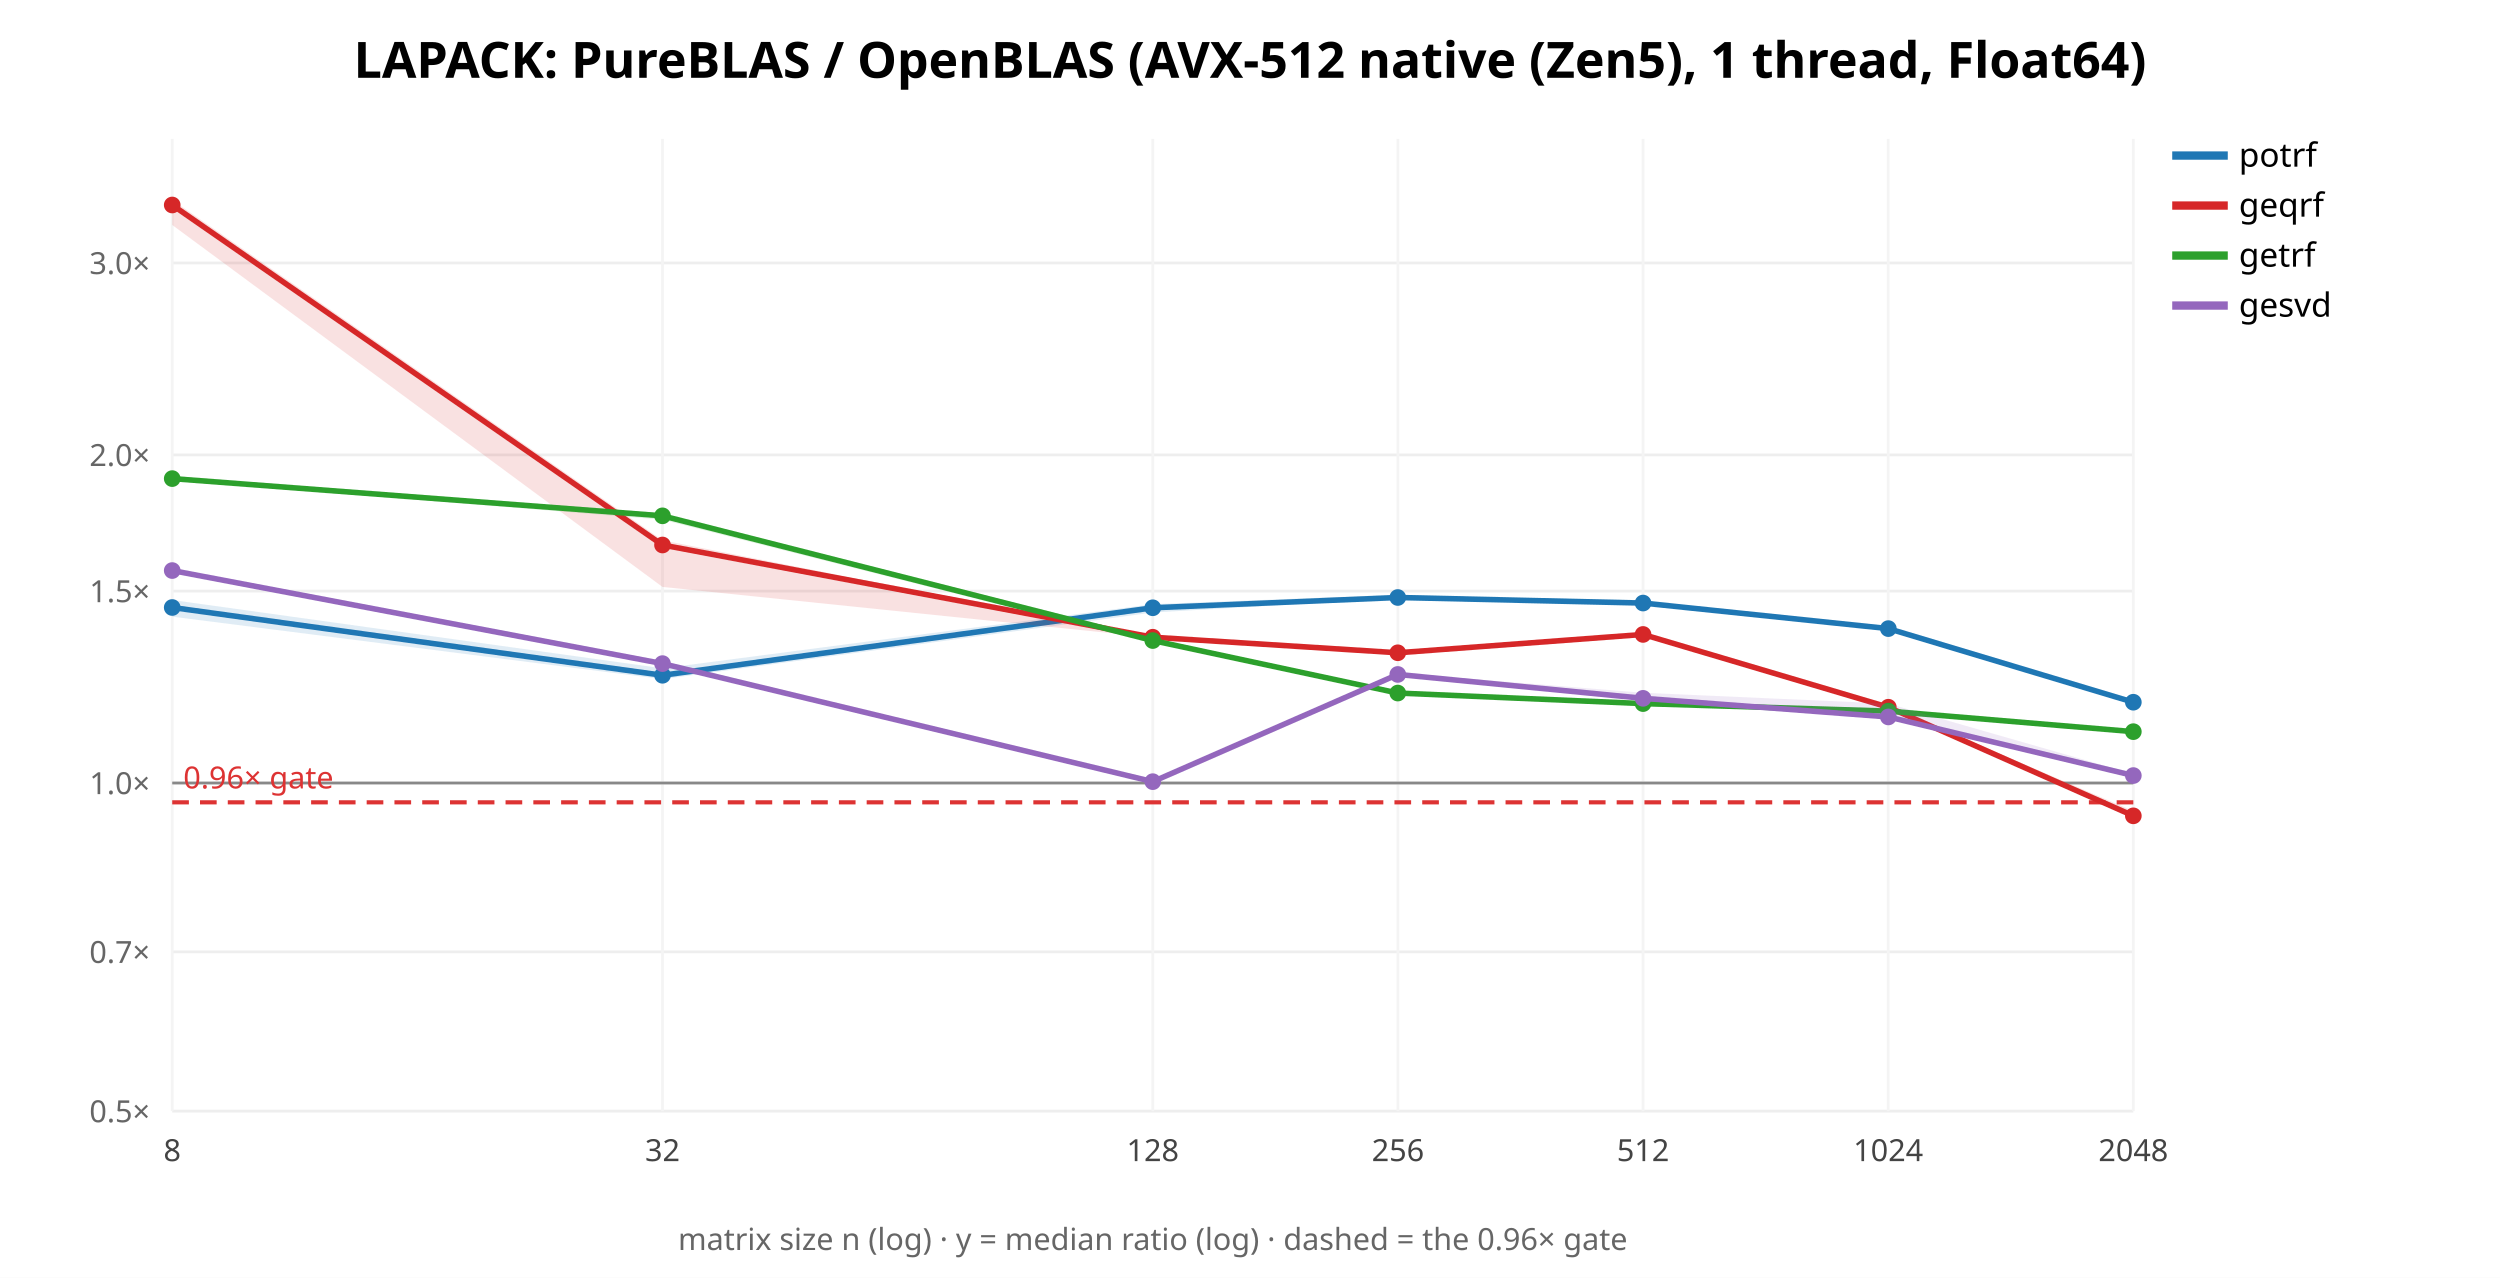
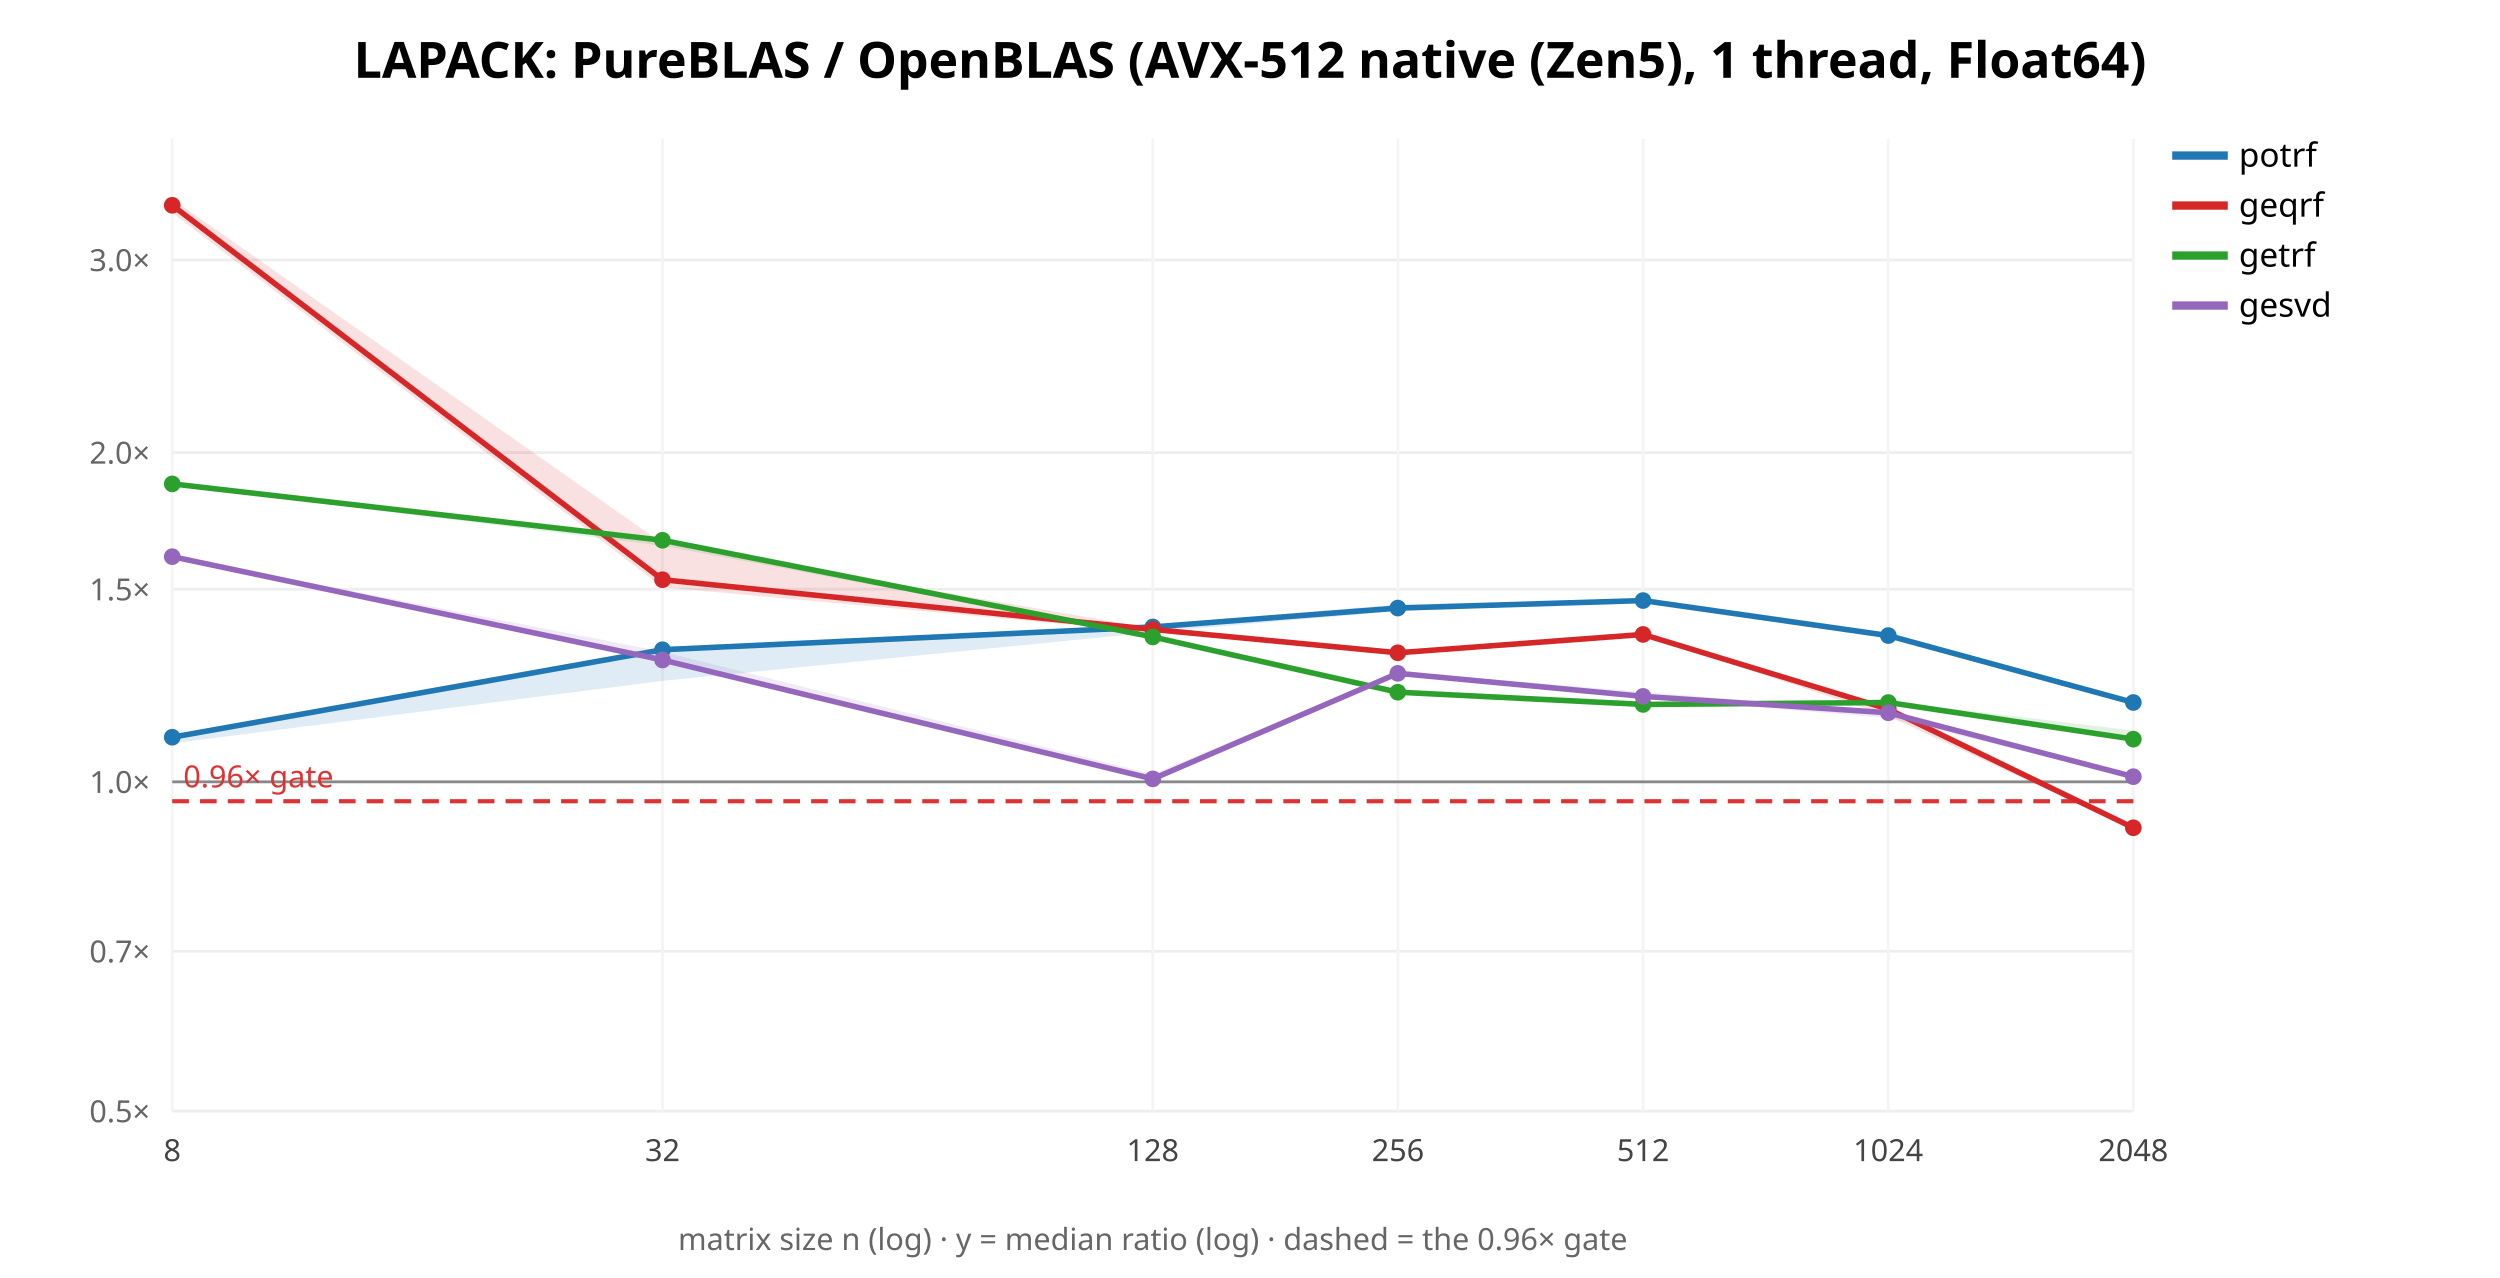
<svg xmlns="http://www.w3.org/2000/svg" width="900" height="460" font-family="sans-serif">
  <rect width="900" height="460" fill="white" />
  <text x="450.0" y="28" text-anchor="middle" font-size="18" font-weight="bold">LAPACK: PureBLAS / OpenBLAS (AVX-512 native (Zen5), 1 thread, Float64)</text>
  <line x1="62" y1="400.0" x2="768" y2="400.0" stroke="#eee" />
  <text x="54" y="404.0" text-anchor="end" font-size="11" fill="#666">0.5×</text>
-   <line x1="62" y1="342.662" x2="768" y2="342.662" stroke="#eee" />
-   <text x="54" y="346.662" text-anchor="end" font-size="11" fill="#666">0.7×</text>
-   <line x1="62" y1="281.882" x2="768" y2="281.882" stroke="#eee" />
-   <text x="54" y="285.882" text-anchor="end" font-size="11" fill="#666">1.0×</text>
-   <line x1="62" y1="212.787" x2="768" y2="212.787" stroke="#eee" />
-   <text x="54" y="216.787" text-anchor="end" font-size="11" fill="#666">1.5×</text>
-   <line x1="62" y1="163.764" x2="768" y2="163.764" stroke="#eee" />
-   <text x="54" y="167.764" text-anchor="end" font-size="11" fill="#666">2.0×</text>
-   <line x1="62" y1="94.669" x2="768" y2="94.669" stroke="#eee" />
-   <text x="54" y="98.669" text-anchor="end" font-size="11" fill="#666">3.0×</text>
+   <line x1="62" y1="342.459" x2="768" y2="342.459" stroke="#eee" />
+   <text x="54" y="346.459" text-anchor="end" font-size="11" fill="#666">0.7×</text>
+   <line x1="62" y1="281.464" x2="768" y2="281.464" stroke="#eee" />
+   <text x="54" y="285.464" text-anchor="end" font-size="11" fill="#666">1.0×</text>
+   <line x1="62" y1="212.125" x2="768" y2="212.125" stroke="#eee" />
+   <text x="54" y="216.125" text-anchor="end" font-size="11" fill="#666">1.5×</text>
+   <line x1="62" y1="162.928" x2="768" y2="162.928" stroke="#eee" />
+   <text x="54" y="166.928" text-anchor="end" font-size="11" fill="#666">2.0×</text>
+   <line x1="62" y1="93.589" x2="768" y2="93.589" stroke="#eee" />
+   <text x="54" y="97.589" text-anchor="end" font-size="11" fill="#666">3.0×</text>
  <line x1="62.0" y1="50" x2="62.0" y2="400" stroke="#f4f4f4" />
  <text x="62.0" y="418" text-anchor="middle" font-size="11" fill="#444">8</text>
  <line x1="238.5" y1="50" x2="238.5" y2="400" stroke="#f4f4f4" />
  <text x="238.5" y="418" text-anchor="middle" font-size="11" fill="#444">32</text>
  <line x1="415.0" y1="50" x2="415.0" y2="400" stroke="#f4f4f4" />
  <text x="415.0" y="418" text-anchor="middle" font-size="11" fill="#444">128</text>
  <line x1="503.25" y1="50" x2="503.25" y2="400" stroke="#f4f4f4" />
  <text x="503.25" y="418" text-anchor="middle" font-size="11" fill="#444">256</text>
  <line x1="591.5" y1="50" x2="591.5" y2="400" stroke="#f4f4f4" />
  <text x="591.5" y="418" text-anchor="middle" font-size="11" fill="#444">512</text>
  <line x1="679.75" y1="50" x2="679.75" y2="400" stroke="#f4f4f4" />
  <text x="679.75" y="418" text-anchor="middle" font-size="11" fill="#444">1024</text>
  <line x1="768.0" y1="50" x2="768.0" y2="400" stroke="#f4f4f4" />
  <text x="768.0" y="418" text-anchor="middle" font-size="11" fill="#444">2048</text>
-   <line x1="62" y1="281.882" x2="768" y2="281.882" stroke="#888" />
-   <line x1="62" y1="288.838" x2="768" y2="288.838" stroke="#d33" stroke-width="1.5" stroke-dasharray="6 4" />
-   <text x="66" y="283.838" font-size="11" fill="#d33">0.96× gate</text>
-   <polygon points="62.0,216.0 238.5,240.6 415.0,217.5 503.2,214.1 591.5,216.9 679.8,225.9 768.0,252.5 768.0,252.9 679.8,226.6 591.5,217.2 503.2,215.4 415.0,220.5 238.5,244.5 62.0,222.0" fill="#1f77b4" opacity="0.14" stroke="none" />
-   <polyline points="62.0,218.7 238.5,243.1 415.0,218.8 503.2,215.1 591.5,217.1 679.8,226.3 768.0,252.8" fill="none" stroke="#1f77b4" stroke-width="2" />
-   <circle cx="62.0" cy="218.7" r="3" fill="#1f77b4" />
-   <circle cx="238.5" cy="243.1" r="3" fill="#1f77b4" />
-   <circle cx="415.0" cy="218.8" r="3" fill="#1f77b4" />
-   <circle cx="503.2" cy="215.1" r="3" fill="#1f77b4" />
-   <circle cx="591.5" cy="217.1" r="3" fill="#1f77b4" />
-   <circle cx="679.8" cy="226.3" r="3" fill="#1f77b4" />
-   <circle cx="768.0" cy="252.8" r="3" fill="#1f77b4" />
+   <line x1="62" y1="281.464" x2="768" y2="281.464" stroke="#888" />
+   <line x1="62" y1="288.445" x2="768" y2="288.445" stroke="#d33" stroke-width="1.5" stroke-dasharray="6 4" />
+   <text x="66" y="283.445" font-size="11" fill="#d33">0.96× gate</text>
+   <polygon points="62.0,264.5 238.5,232.9 415.0,224.9 503.2,217.6 591.5,215.8 679.8,228.5 768.0,252.6 768.0,253.0 679.8,230.0 591.5,216.5 503.2,220.0 415.0,227.6 238.5,245.1 62.0,267.6" fill="#1f77b4" opacity="0.14" stroke="none" />
+   <polyline points="62.0,265.4 238.5,233.9 415.0,225.7 503.2,218.9 591.5,216.2 679.8,228.8 768.0,252.9" fill="none" stroke="#1f77b4" stroke-width="2" />
+   <circle cx="62.0" cy="265.4" r="3" fill="#1f77b4" />
+   <circle cx="238.5" cy="233.9" r="3" fill="#1f77b4" />
+   <circle cx="415.0" cy="225.7" r="3" fill="#1f77b4" />
+   <circle cx="503.2" cy="218.9" r="3" fill="#1f77b4" />
+   <circle cx="591.5" cy="216.2" r="3" fill="#1f77b4" />
+   <circle cx="679.8" cy="228.8" r="3" fill="#1f77b4" />
+   <circle cx="768.0" cy="252.9" r="3" fill="#1f77b4" />
  <line x1="782" y1="56" x2="802" y2="56" stroke="#1f77b4" stroke-width="3" />
  <text x="806" y="60" font-size="12">potrf</text>
-   <polygon points="62.0,72.0 238.5,194.5 415.0,229.3 503.2,234.7 591.5,228.3 679.8,254.1 768.0,292.0 768.0,294.3 679.8,254.8 591.5,228.4 503.2,235.3 415.0,229.5 238.5,211.3 62.0,81.0" fill="#d62728" opacity="0.14" stroke="none" />
-   <polyline points="62.0,73.8 238.5,196.2 415.0,229.4 503.2,235.0 591.5,228.4 679.8,254.6 768.0,293.7" fill="none" stroke="#d62728" stroke-width="2" />
-   <circle cx="62.0" cy="73.8" r="3" fill="#d62728" />
-   <circle cx="238.5" cy="196.2" r="3" fill="#d62728" />
-   <circle cx="415.0" cy="229.4" r="3" fill="#d62728" />
+   <polygon points="62.0,71.6 238.5,195.6 415.0,226.3 503.2,234.5 591.5,228.0 679.8,254.8 768.0,297.7 768.0,298.7 679.8,257.8 591.5,228.6 503.2,235.1 415.0,227.6 238.5,211.4 62.0,76.6" fill="#d62728" opacity="0.14" stroke="none" />
+   <polyline points="62.0,73.9 238.5,208.7 415.0,226.6 503.2,235.0 591.5,228.4 679.8,255.3 768.0,298.0" fill="none" stroke="#d62728" stroke-width="2" />
+   <circle cx="62.0" cy="73.9" r="3" fill="#d62728" />
+   <circle cx="238.5" cy="208.7" r="3" fill="#d62728" />
+   <circle cx="415.0" cy="226.6" r="3" fill="#d62728" />
  <circle cx="503.2" cy="235.0" r="3" fill="#d62728" />
  <circle cx="591.5" cy="228.4" r="3" fill="#d62728" />
-   <circle cx="679.8" cy="254.6" r="3" fill="#d62728" />
-   <circle cx="768.0" cy="293.7" r="3" fill="#d62728" />
+   <circle cx="679.8" cy="255.3" r="3" fill="#d62728" />
+   <circle cx="768.0" cy="298.0" r="3" fill="#d62728" />
  <line x1="782" y1="74" x2="802" y2="74" stroke="#d62728" stroke-width="3" />
  <text x="806" y="78" font-size="12">geqrf</text>
-   <polygon points="62.0,172.1 238.5,185.0 415.0,229.6 503.2,249.4 591.5,253.0 679.8,255.8 768.0,263.2 768.0,263.5 679.8,256.6 591.5,253.3 503.2,250.0 415.0,231.6 238.5,187.1 62.0,172.8" fill="#2ca02c" opacity="0.14" stroke="none" />
-   <polyline points="62.0,172.3 238.5,185.7 415.0,230.6 503.2,249.5 591.5,253.3 679.8,256.0 768.0,263.4" fill="none" stroke="#2ca02c" stroke-width="2" />
-   <circle cx="62.0" cy="172.3" r="3" fill="#2ca02c" />
-   <circle cx="238.5" cy="185.7" r="3" fill="#2ca02c" />
-   <circle cx="415.0" cy="230.6" r="3" fill="#2ca02c" />
-   <circle cx="503.2" cy="249.5" r="3" fill="#2ca02c" />
-   <circle cx="591.5" cy="253.3" r="3" fill="#2ca02c" />
-   <circle cx="679.8" cy="256.0" r="3" fill="#2ca02c" />
-   <circle cx="768.0" cy="263.4" r="3" fill="#2ca02c" />
+   <polygon points="62.0,173.5 238.5,193.9 415.0,229.1 503.2,248.7 591.5,253.5 679.8,252.4 768.0,263.0 768.0,266.5 679.8,253.1 591.5,253.8 503.2,250.0 415.0,229.4 238.5,196.5 62.0,174.5" fill="#2ca02c" opacity="0.14" stroke="none" />
+   <polyline points="62.0,174.2 238.5,194.5 415.0,229.3 503.2,249.2 591.5,253.6 679.8,252.9 768.0,266.1" fill="none" stroke="#2ca02c" stroke-width="2" />
+   <circle cx="62.0" cy="174.2" r="3" fill="#2ca02c" />
+   <circle cx="238.5" cy="194.5" r="3" fill="#2ca02c" />
+   <circle cx="415.0" cy="229.3" r="3" fill="#2ca02c" />
+   <circle cx="503.2" cy="249.2" r="3" fill="#2ca02c" />
+   <circle cx="591.5" cy="253.6" r="3" fill="#2ca02c" />
+   <circle cx="679.8" cy="252.9" r="3" fill="#2ca02c" />
+   <circle cx="768.0" cy="266.1" r="3" fill="#2ca02c" />
  <line x1="782" y1="92" x2="802" y2="92" stroke="#2ca02c" stroke-width="3" />
  <text x="806" y="96" font-size="12">getrf</text>
-   <polygon points="62.0,204.7 238.5,238.0 415.0,281.3 503.2,242.3 591.5,249.4 679.8,253.3 768.0,278.6 768.0,279.8 679.8,258.4 591.5,251.6 503.2,243.3 415.0,281.5 238.5,239.6 62.0,205.6" fill="#9467bd" opacity="0.14" stroke="none" />
-   <polyline points="62.0,205.4 238.5,238.9 415.0,281.4 503.2,242.8 591.5,251.4 679.8,258.1 768.0,279.2" fill="none" stroke="#9467bd" stroke-width="2" />
-   <circle cx="62.0" cy="205.4" r="3" fill="#9467bd" />
-   <circle cx="238.5" cy="238.9" r="3" fill="#9467bd" />
-   <circle cx="415.0" cy="281.4" r="3" fill="#9467bd" />
-   <circle cx="503.2" cy="242.8" r="3" fill="#9467bd" />
-   <circle cx="591.5" cy="251.4" r="3" fill="#9467bd" />
-   <circle cx="679.8" cy="258.1" r="3" fill="#9467bd" />
-   <circle cx="768.0" cy="279.2" r="3" fill="#9467bd" />
+   <polygon points="62.0,200.1 238.5,234.6 415.0,278.7 503.2,241.8 591.5,249.1 679.8,256.1 768.0,279.2 768.0,280.1 679.8,258.5 591.5,251.3 503.2,242.9 415.0,280.6 238.5,237.7 62.0,200.4" fill="#9467bd" opacity="0.14" stroke="none" />
+   <polyline points="62.0,200.4 238.5,237.6 415.0,280.4 503.2,242.4 591.5,250.7 679.8,256.6 768.0,279.6" fill="none" stroke="#9467bd" stroke-width="2" />
+   <circle cx="62.0" cy="200.4" r="3" fill="#9467bd" />
+   <circle cx="238.5" cy="237.6" r="3" fill="#9467bd" />
+   <circle cx="415.0" cy="280.4" r="3" fill="#9467bd" />
+   <circle cx="503.2" cy="242.4" r="3" fill="#9467bd" />
+   <circle cx="591.5" cy="250.7" r="3" fill="#9467bd" />
+   <circle cx="679.8" cy="256.6" r="3" fill="#9467bd" />
+   <circle cx="768.0" cy="279.6" r="3" fill="#9467bd" />
  <line x1="782" y1="110" x2="802" y2="110" stroke="#9467bd" stroke-width="3" />
  <text x="806" y="114" font-size="12">gesvd</text>
  <text x="415.0" y="450" text-anchor="middle" font-size="11" fill="#666">matrix size n (log) · y = median ratio (log) · dashed = the 0.96× gate</text>
</svg>
